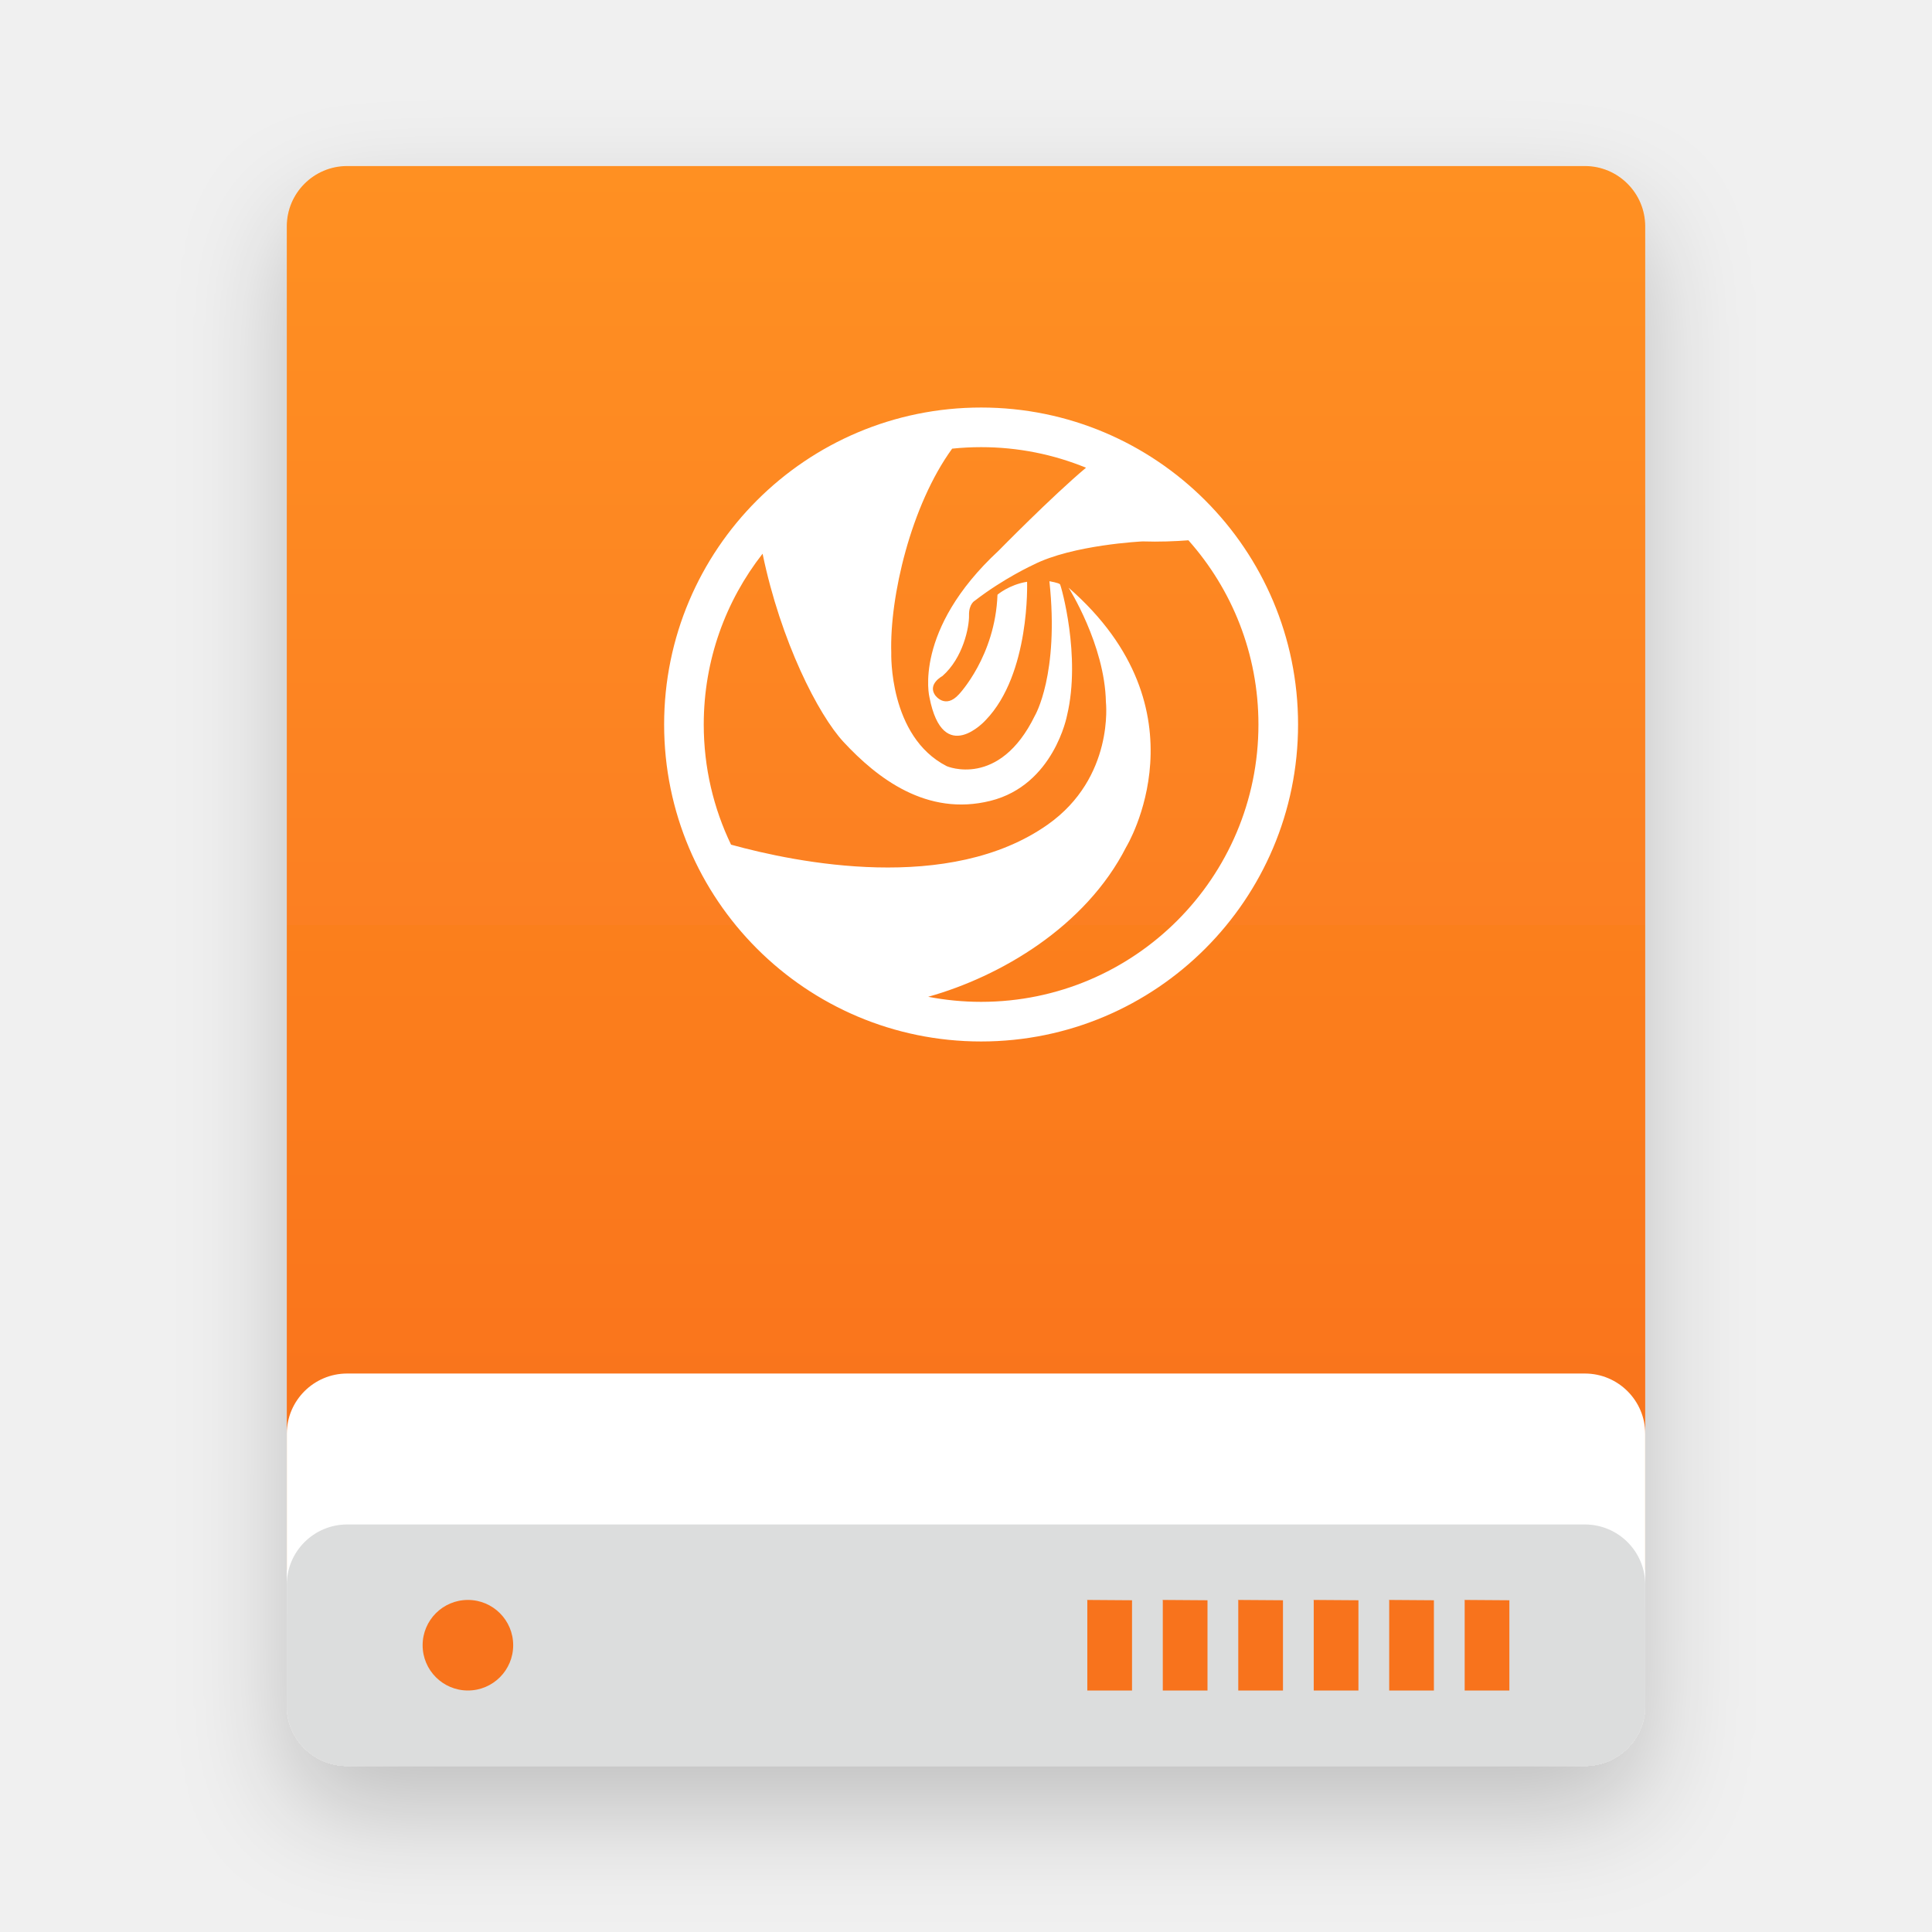
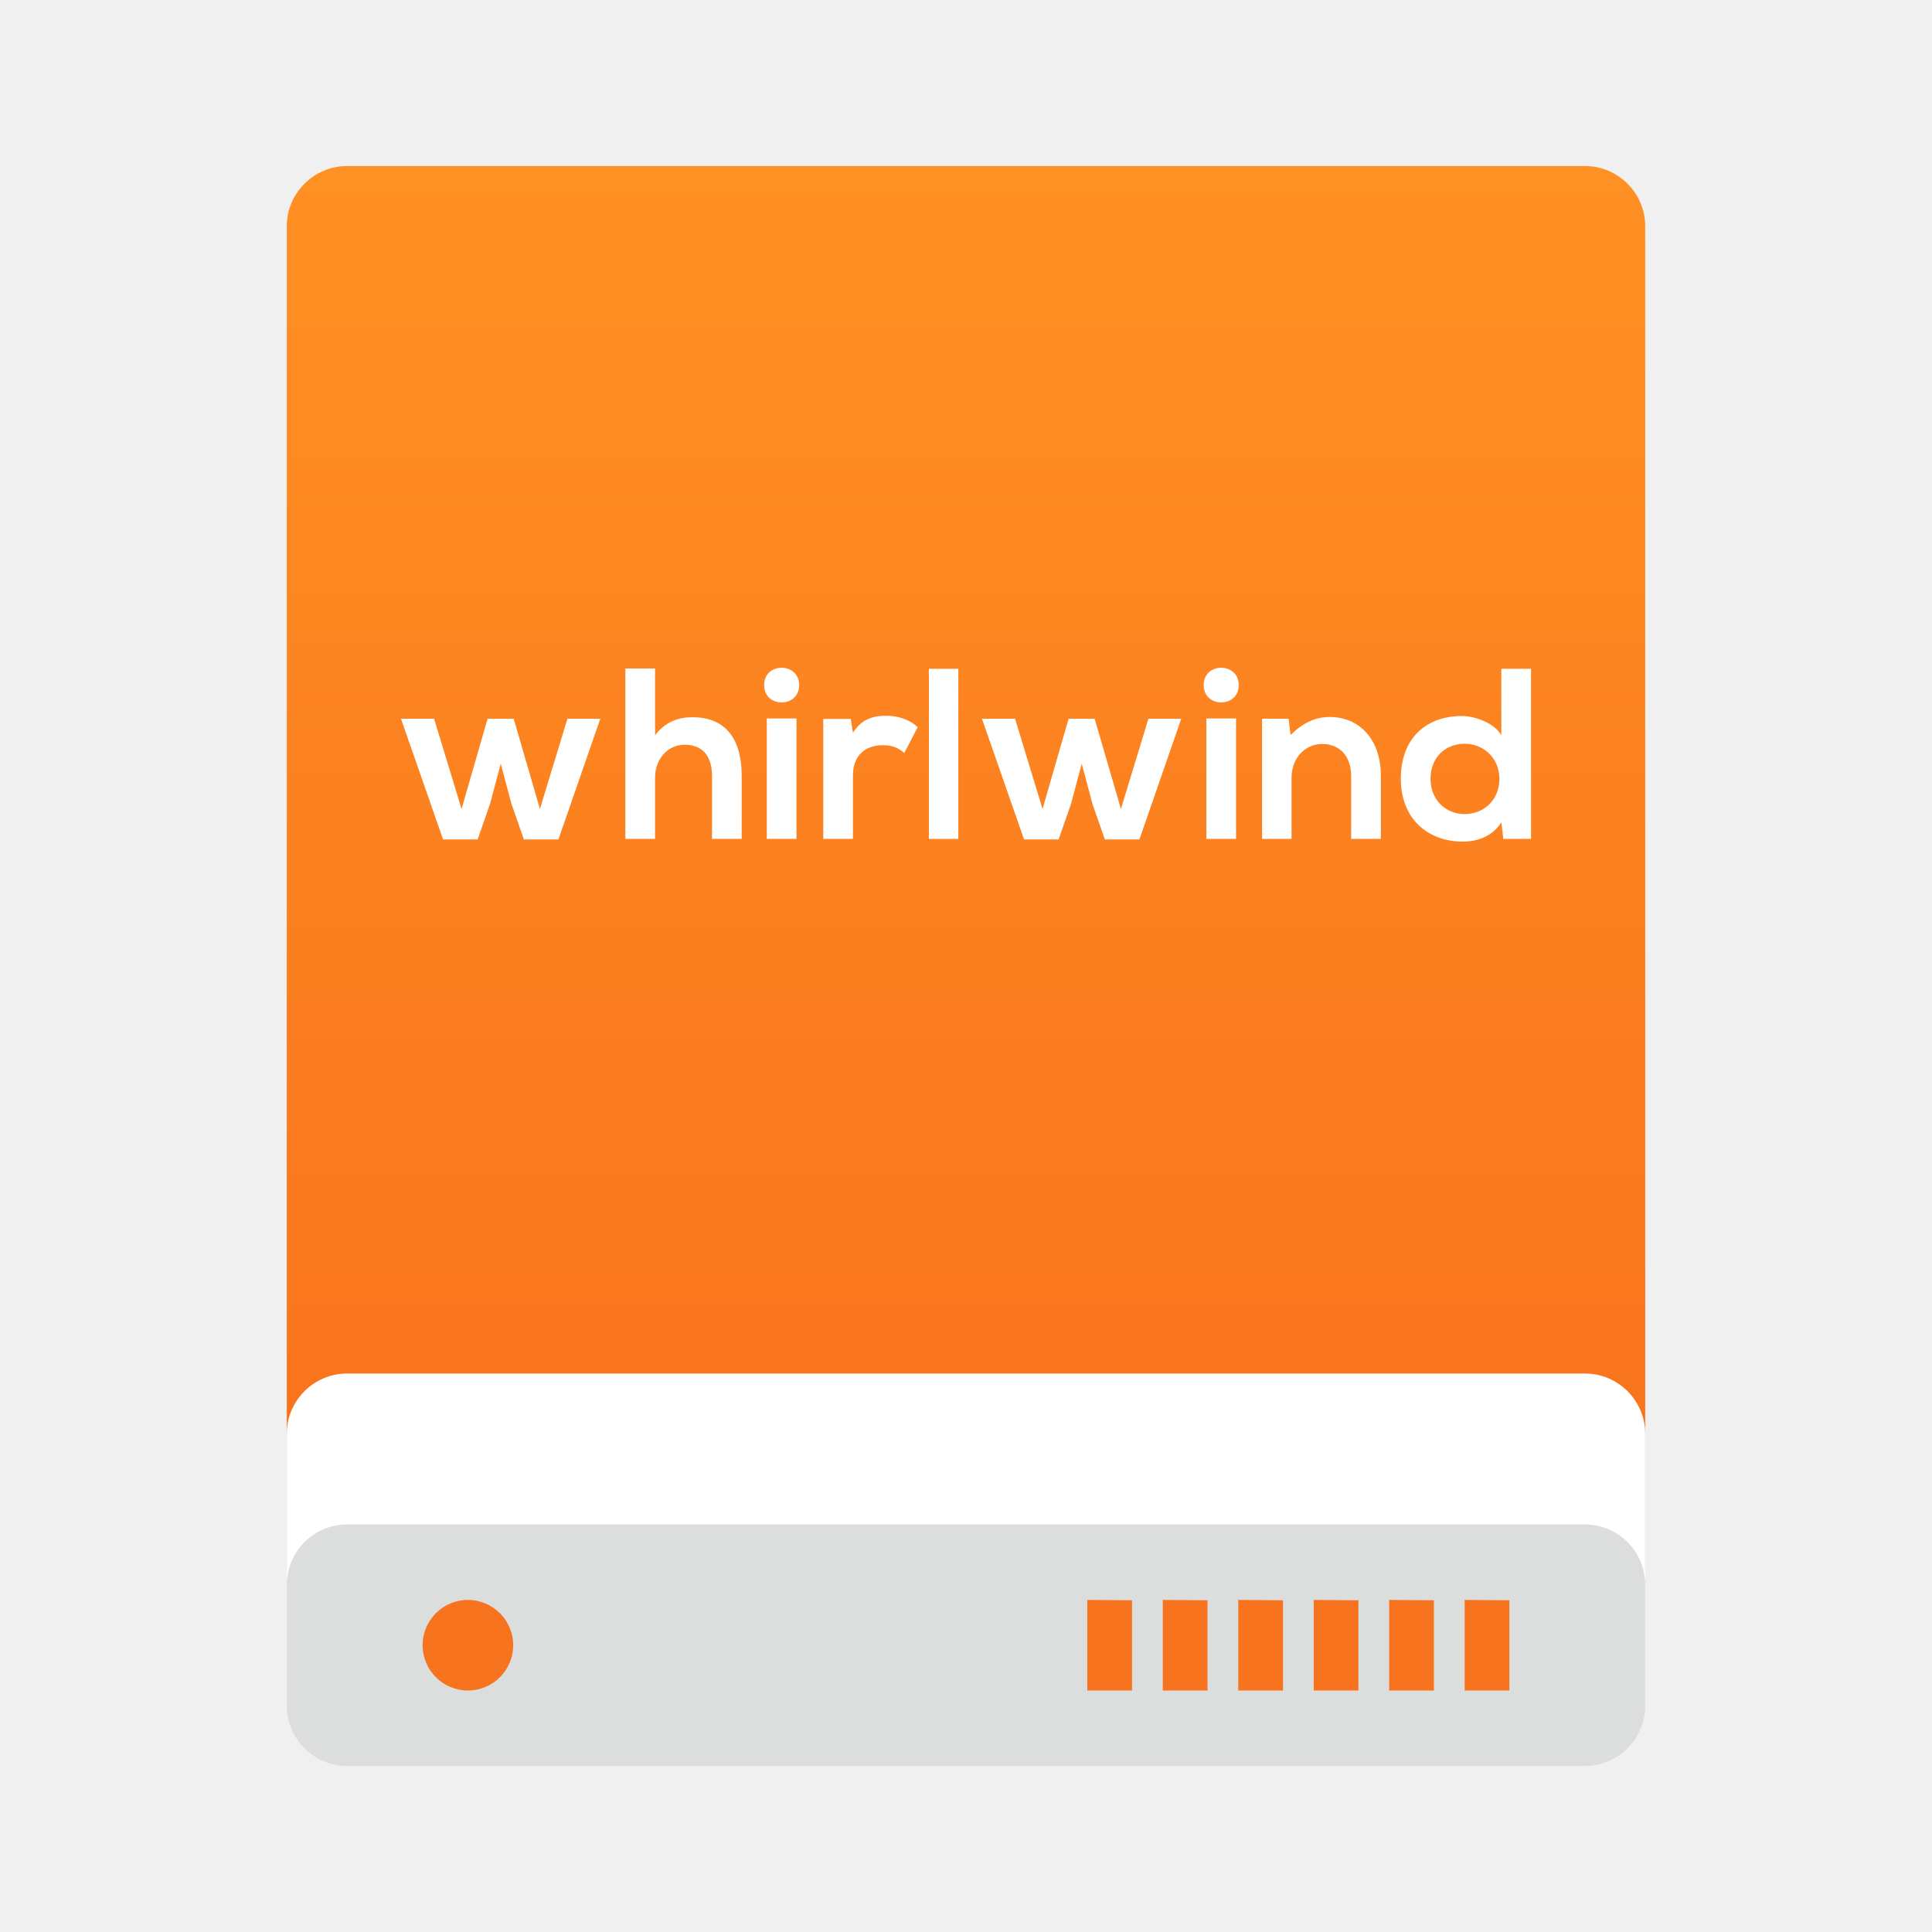
- <svg xmlns="http://www.w3.org/2000/svg" width="128px" height="128px" viewBox="0 0 128 128" version="1.1">
+ <svg xmlns="http://www.w3.org/2000/svg" version="1.1" x="0" y="0" width="128" height="128" viewBox="0, 0, 128, 128">
  <defs>
-     <filter x="-50%" y="-50%" width="200%" height="200%" filterUnits="objectBoundingBox" id="filter-1">
-       <feOffset dx="0" dy="3" in="SourceAlpha" result="shadowOffsetOuter1" />
-       <feGaussianBlur stdDeviation="3.5" in="shadowOffsetOuter1" result="shadowBlurOuter1" />
-       <feColorMatrix values="0 0 0 0 0   0 0 0 0 0   0 0 0 0 0  0 0 0 0.2 0" type="matrix" in="shadowBlurOuter1" result="shadowMatrixOuter1" />
-       <feMerge>
-         <feMergeNode in="shadowMatrixOuter1" />
-         <feMergeNode in="SourceGraphic" />
-       </feMerge>
-     </filter>
-     <linearGradient x1="50%" y1="0.411%" x2="50%" y2="92.398%" id="linearGradient-2">
-       <stop stop-color="#FF9023" offset="0%" />
-       <stop stop-color="#F9731D" offset="100%" />
+     <linearGradient id="Gradient_1" gradientUnits="userSpaceOnUse" x1="45" y1="0.382" x2="45" y2="85.93" gradientTransform="matrix(1, 0, 0, 1, 19, 11)">
+       <stop offset="0" stop-color="#FF9023" />
+       <stop offset="1" stop-color="#F9731D" />
    </linearGradient>
  </defs>
-   <g id="Page-1" stroke="none" stroke-width="1" fill="none" fill-rule="evenodd">
-     <g id="drive-nstall-here-128px">
-       <g id="Group" filter="url(#filter-1)" transform="translate(19, 11)">
-         <path d="M9.93406957e-09,3.996 C9.93406957e-09,1.789 1.798,-1.89549354e-09 3.998,-1.89549354e-09 L86.002,-1.89549354e-09 C88.21,-1.89549354e-09 90,1.795 90,3.996 L90,93 L9.93406957e-09,93 L9.93406957e-09,3.996 Z" id="Rectangle-1" fill="url(#linearGradient-2)" />
-         <path d="M46,55.375 C44.801,55.375 43.628,55.259 42.495,55.039 C47.261,53.704 52.923,50.408 55.614,45.116 C55.614,45.116 61.133,36.073 51.795,27.934 C51.795,27.934 54.195,31.711 54.269,35.51 C54.269,35.51 54.84,40.505 50.421,43.626 C43.905,48.226 33.754,46.154 29.434,44.961 C28.275,42.552 27.625,39.852 27.625,37 C27.625,32.731 29.081,28.805 31.523,25.684 C32.728,31.499 35.215,36.355 36.889,38.159 C39.119,40.559 42.404,43.109 46.622,42.057 C50.837,41.003 51.696,36.392 51.696,36.392 C52.629,32.471 51.3,27.812 51.23,27.714 C51.159,27.615 50.526,27.507 50.526,27.507 C51.187,33.684 49.562,36.418 49.562,36.418 C47.199,41.26 43.727,39.762 43.727,39.762 C39.868,37.794 40.049,32.251 40.049,32.251 C39.936,28.533 41.353,22.478 44.083,18.724 C44.714,18.659 45.353,18.625 46,18.625 C48.459,18.625 50.806,19.108 52.951,19.988 C50.673,21.901 47.162,25.483 47.162,25.483 C41.474,30.755 42.577,35.191 42.577,35.191 C43.481,39.85 46.302,36.712 46.302,36.712 C49.268,33.647 49.047,27.544 49.047,27.544 C47.846,27.739 47.086,28.401 47.086,28.401 C46.939,32.471 44.536,34.996 44.536,34.996 C43.606,36.025 42.944,35.044 42.944,35.044 C42.455,34.309 43.433,33.794 43.433,33.794 C44.807,32.593 45.217,30.543 45.2,29.774 C45.18,29.003 45.59,28.793 45.59,28.793 C47.529,27.298 49.466,26.416 49.466,26.416 C52.064,25.09 56.697,24.87 56.697,24.87 C57.794,24.906 58.846,24.864 59.736,24.796 C62.622,28.041 64.375,32.316 64.375,37 C64.375,47.149 56.149,55.375 46,55.375 M25,37 C25,48.598 34.402,58 46,58 C57.598,58 67,48.598 67,37 C67,25.402 57.598,16 46,16 C34.402,16 25,25.402 25,37 Z" id="Page-1" fill="#FFFFFF" />
-         <path d="M9.93406957e-09,83.996 C9.93406957e-09,81.789 1.798,80 3.998,80 L86.002,80 C88.21,80 90,81.793 90,83.992 L90,95.5 L9.93406957e-09,96 L9.93406957e-09,83.996 Z" id="Rectangle-3" fill="#FFFFFF" />
-         <path d="M-7.01761138e-09,93.996 C-7.01761138e-09,91.789 1.798,90 3.998,90 L86.002,90 C88.21,90 90,91.789 90,93.996 L90,102.004 C90,104.211 88.202,106 86.002,106 L3.998,106 C1.79,106 -7.01761138e-09,104.211 -7.01761138e-09,102.004 L-7.01761138e-09,93.996 Z" id="Rectangle-1" fill="#DCDDDD" />
-         <path d="M53,95 L56,95.021 L56,101 L53.038,101 L53.038,95.021 L53,95 Z M58,95 L61,95.021 L61,101 L58.038,101 L58.038,95.021 L58,95 Z M63,95 L66,95.021 L66,101 L63.038,101 L63.038,95.021 L63,95 Z M68,95 L71,95.021 L71,101 L68.038,101 L68.038,95.021 L68,95 Z M73,95 L76,95.021 L76,101 L73.038,101 L73.038,95.021 L73,95 Z M78,95 L81,95.021 L81,101 L78.038,101 L78.038,95.021 L78,95 Z" id="Combined-Shape" fill="#F8731D" />
-         <path d="M12,101 C13.657,101 15,99.657 15,98 C15,96.343 13.657,95 12,95 C10.343,95 9,96.343 9,98 C9,99.657 10.343,101 12,101 Z" id="Oval" fill="#F8731D" />
-       </g>
+   <g id="Page-1">
+     <path d="M19,14.996 C19,12.789 20.798,11 22.998,11 L105.002,11 C107.21,11 109,12.795 109,14.996 L109,104 L19,104 L19,14.996 z" fill="url(#Gradient_1)" id="Rectangle-1" />
+     <path d="M19,94.996 C19,92.789 20.798,91 22.998,91 L105.002,91 C107.21,91 109,92.793 109,94.992 L109,106.5 L19,107 L19,94.996 z" fill="#FFFFFF" id="Rectangle-3" />
+     <path d="M19,104.996 C19,102.789 20.798,101 22.998,101 L105.002,101 C107.21,101 109,102.789 109,104.996 L109,113.004 C109,115.211 107.202,117 105.002,117 L22.998,117 C20.79,117 19,115.211 19,113.004 L19,104.996 z" fill="#DCDDDD" id="Rectangle-1" />
+     <path d="M72,106 L75,106.021 L75,112 L72.038,112 L72.038,106.021 L72,106 z M77,106 L80,106.021 L80,112 L77.038,112 L77.038,106.021 L77,106 z M82,106 L85,106.021 L85,112 L82.038,112 L82.038,106.021 L82,106 z M87,106 L90,106.021 L90,112 L87.038,112 L87.038,106.021 L87,106 z M92,106 L95,106.021 L95,112 L92.038,112 L92.038,106.021 L92,106 z M97,106 L100,106.021 L100,112 L97.038,112 L97.038,106.021 L97,106 z" fill="#F8731D" id="Combined-Shape" />
+     <path d="M31,112 C32.657,112 34,110.657 34,109 C34,107.343 32.657,106 31,106 C29.343,106 28,107.343 28,109 C28,110.657 29.343,112 31,112 z" fill="#F8731D" id="Oval" />
+     <g>
+       <path d="M32.305,47.615 L30.58,53.597 L28.758,47.615 L26.565,47.615 L29.354,55.613 L31.644,55.613 L32.467,53.258 L33.176,50.598 L33.886,53.258 L34.708,55.613 L36.998,55.613 L39.771,47.615 L37.594,47.615 L35.772,53.597 L34.031,47.615 z" fill="#FFFFFF" />
+       <path d="M41.432,44.293 L41.432,55.581 L43.4,55.581 L43.4,51.517 C43.4,50.324 44.206,49.34 45.367,49.34 C46.415,49.34 47.173,49.953 47.173,51.404 L47.173,55.581 L49.14,55.581 L49.14,51.388 C49.14,49.05 48.141,47.518 45.883,47.518 C44.98,47.518 44.109,47.792 43.4,48.711 L43.4,44.293 z" fill="#FFFFFF" />
+       <path d="M52.769,47.598 L52.769,55.581 L50.801,55.581 L50.801,47.598 z M50.624,45.389 C50.624,43.857 52.946,43.857 52.946,45.389 C52.946,46.921 50.624,46.921 50.624,45.389 z" fill="#FFFFFF" />
+       <path d="M54.542,47.631 L54.542,55.581 L56.51,55.581 L56.51,51.388 C56.51,49.92 57.461,49.372 58.493,49.372 C59.138,49.372 59.509,49.55 59.912,49.888 L60.799,48.179 C60.364,47.744 59.574,47.421 58.751,47.421 C57.945,47.421 57.122,47.566 56.51,48.55 L56.365,47.631 z" fill="#FFFFFF" />
+       <path d="M61.541,44.309 L61.541,55.581 L63.492,55.581 L63.492,44.309 z" fill="#FFFFFF" />
+       <path d="M70.797,47.615 L69.071,53.597 L67.249,47.615 L65.056,47.615 L67.846,55.613 L70.136,55.613 L70.958,53.258 L71.668,50.598 L72.377,53.258 L73.2,55.613 L75.489,55.613 L78.263,47.615 L76.086,47.615 L74.264,53.597 L72.522,47.615 z" fill="#FFFFFF" />
+       <path d="M81.891,47.598 L81.891,55.581 L79.924,55.581 L79.924,47.598 z M79.747,45.389 C79.747,43.857 82.069,43.857 82.069,45.389 C82.069,46.921 79.747,46.921 79.747,45.389 z" fill="#FFFFFF" />
+       <path d="M91.486,55.581 L91.486,51.404 C91.486,48.905 89.986,47.502 88.116,47.502 C87.116,47.502 86.31,47.905 85.503,48.695 L85.374,47.615 L83.617,47.615 L83.617,55.581 L85.568,55.581 L85.568,51.517 C85.568,50.308 86.39,49.292 87.6,49.292 C88.858,49.292 89.519,50.211 89.519,51.42 L89.519,55.581 z" fill="#FFFFFF" />
+       <path d="M97.033,49.275 C98.275,49.275 99.339,50.211 99.339,51.598 C99.339,53.033 98.275,53.936 97.033,53.936 C95.775,53.936 94.776,52.984 94.776,51.598 C94.776,50.162 95.775,49.275 97.033,49.275 z M99.468,44.309 L99.468,48.711 C99,47.889 97.694,47.437 96.856,47.437 C94.534,47.437 92.808,48.856 92.808,51.598 C92.808,54.21 94.566,55.758 96.904,55.758 C97.872,55.758 98.855,55.435 99.468,54.484 L99.597,55.581 L101.435,55.581 L101.435,44.309 z" fill="#FFFFFF" />
    </g>
  </g>
</svg>
